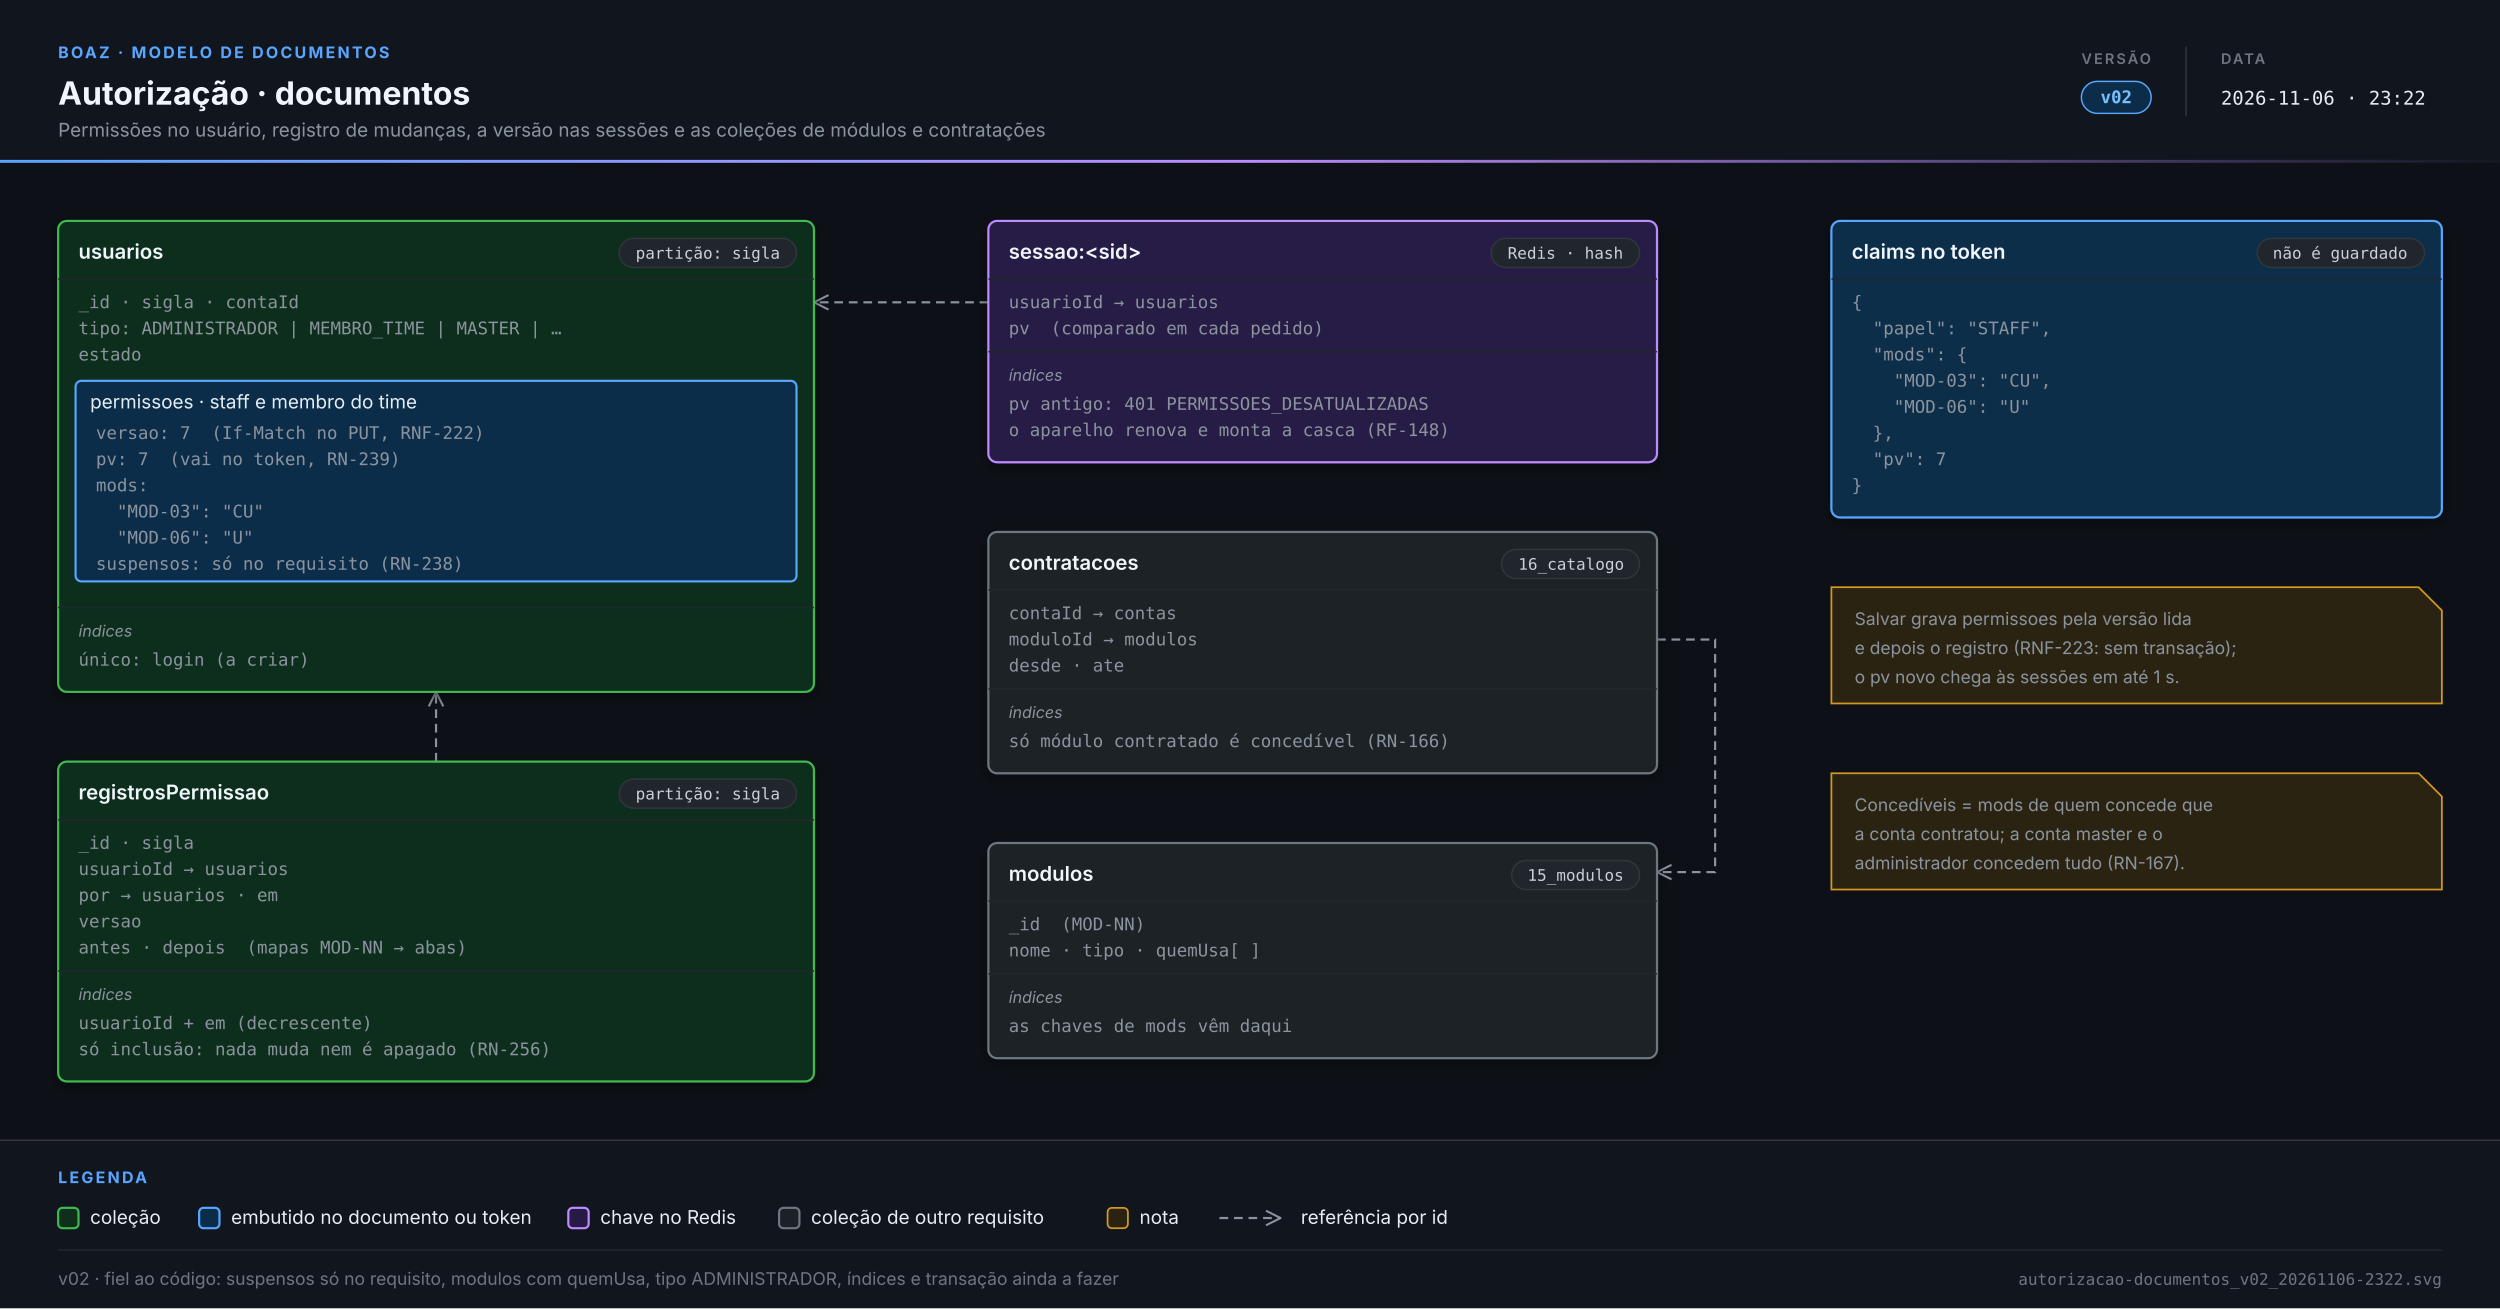
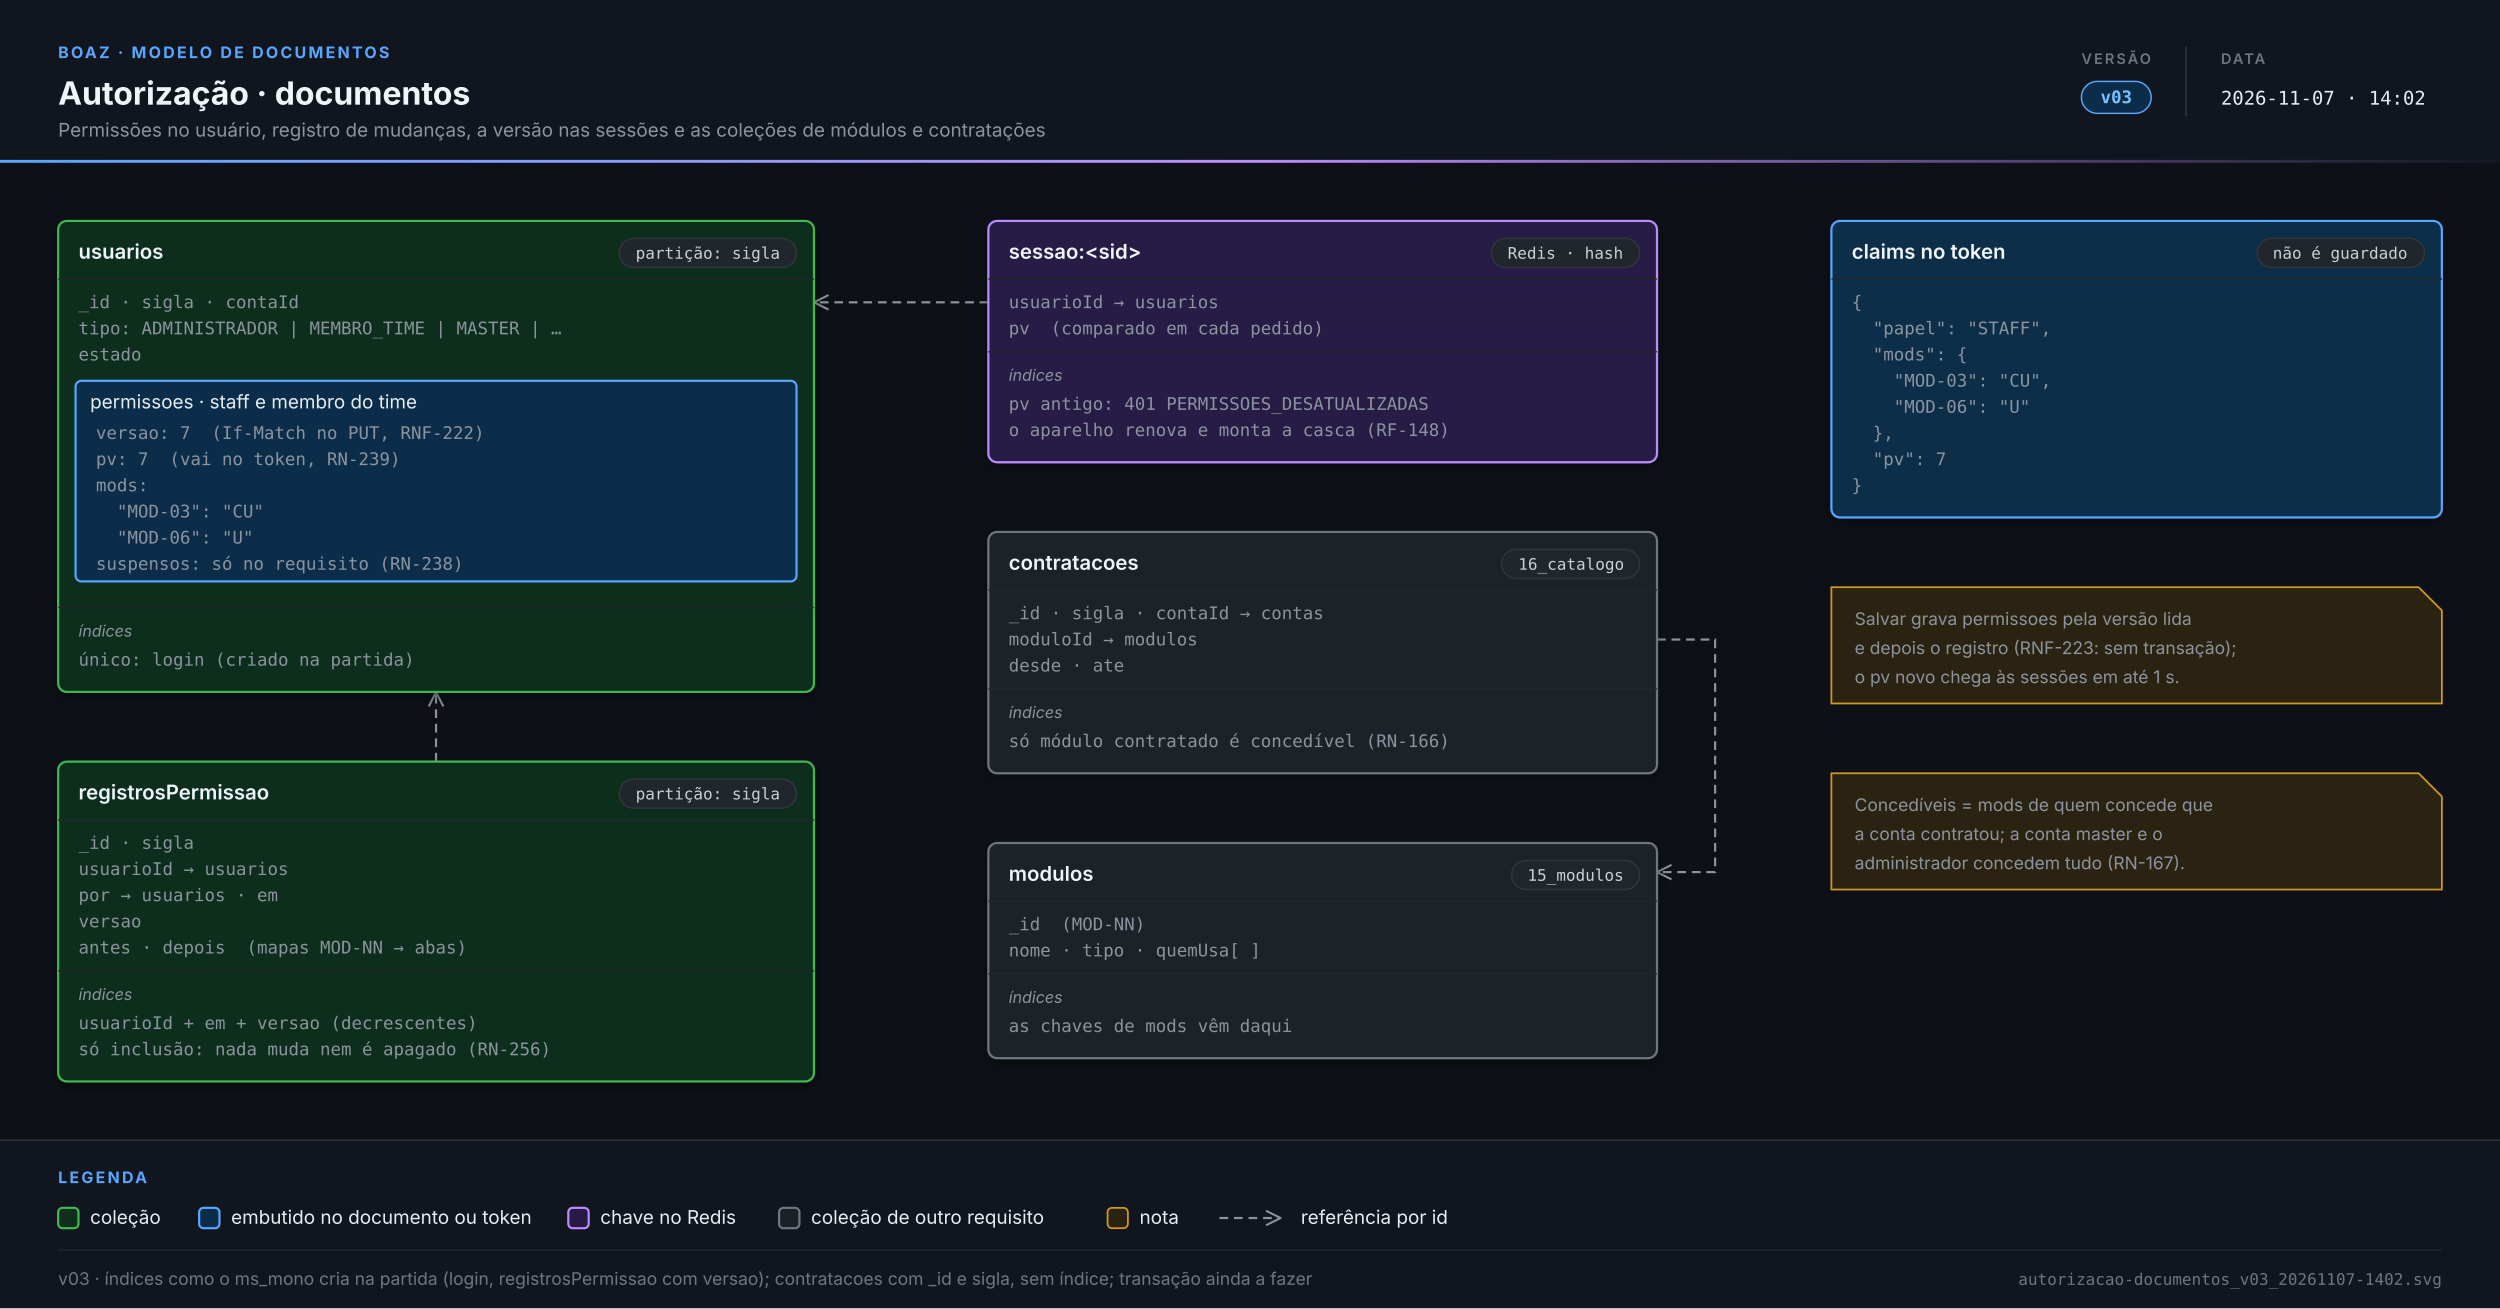
<svg xmlns="http://www.w3.org/2000/svg" viewBox="0 0 1720 900" width="1720" height="900">
  <style>
    /* ── base ─────────────────────────────────────────── */
    .bg            { fill: #0d1117; }
    :root          { background: #0d1117; } /* aberto sozinho no navegador, o fundo escuro cobre a janela toda */
    text           { font-family: Inter, "Segoe UI", Roboto, "Helvetica Neue", Helvetica, Arial, sans-serif; font-size: 13px; fill: #e6edf3; }
    .title         { font-size: 22px; font-weight: 700; fill: #f0f6fc; }
    .subtitle      { font-size: 13px; fill: #8b949e; }
    .section       { font-size: 12px; font-weight: 700; letter-spacing: 0.12em; fill: #58a6ff; }
    .label         { font-size: 13px; fill: #e6edf3; }
    .label-strong  { font-size: 14px; font-weight: 600; fill: #f0f6fc; }
    .label-underline { text-decoration: underline; }
    .muted         { font-size: 12px; fill: #8b949e; }
    .mono          { font-family: "JetBrains Mono", "SF Mono", Menlo, Consolas, monospace; font-size: 12px; fill: #8b949e; }
    .divider       { stroke: #21262d; stroke-width: 1; }
    .panel         { fill: #10151c; stroke: #21262d; stroke-width: 1; }

    /* ── nós: uma cor por papel, no máximo 4 por diagrama ── */
    .node          { fill: #161b22; stroke: #30363d; stroke-width: 1.5; }
    .node-face     { fill: #21262d; stroke: #30363d; stroke-width: 1.5; stroke-linejoin: round; }
    .node-blue     { fill: #0c2d4a; stroke: #58a6ff; stroke-width: 1.5; }
    .node-green    { fill: #0f2e1b; stroke: #3fb950; stroke-width: 1.5; }
    .node-purple   { fill: #271a45; stroke: #bc8cff; stroke-width: 1.5; }
    .node-orange   { fill: #3a2410; stroke: #f0883e; stroke-width: 1.5; }
    .node-red      { fill: #3b1219; stroke: #f85149; stroke-width: 1.5; }
    .node-external { fill: #1c2128; stroke: #6e7681; stroke-width: 1.5; }

    /* ── fronteiras (conta, região, rede, módulo) ─────── */
    .boundary       { fill: #161b22; fill-opacity: 0.35; stroke: #484f58; stroke-width: 1.2; stroke-dasharray: 6 4; }
    .boundary-label { font-size: 11px; font-weight: 600; letter-spacing: 0.08em; fill: #8b949e; }

    /* ── arestas e comunicação ─────────────────────────── */
    .edge          { fill: none; stroke: #8b949e; stroke-width: 1.5; }
    .edge-accent   { fill: none; stroke: #58a6ff; stroke-width: 1.8; }
    .edge-async    { stroke-dasharray: 6 4; }
    .edge-data     { stroke-dasharray: 1 5; stroke-linecap: round; stroke-width: 2.2; }
    .edge-label-bg { fill: #0d1117; }
    .arrow-head    { fill: #8b949e; }
    .arrow-accent  { fill: #58a6ff; }
    .lifeline      { stroke: #30363d; stroke-width: 1.2; stroke-dasharray: 4 4; }
    .chip          { fill: #21262d; stroke: #30363d; stroke-width: 1; }
    .chip-text     { font-family: "JetBrains Mono", "SF Mono", Menlo, Consolas, monospace; font-size: 11px; fill: #c9d1d9; }

    /* ── ícones neutros (#ic-*, #uml-*) ───────────────── */
    .ico           { fill: none; stroke: #c9d1d9; stroke-width: 1.5; stroke-linecap: round; stroke-linejoin: round; }
    .ico-fill      { fill: #c9d1d9; }
    .ico-solid     { fill: #161b22; stroke: #c9d1d9; stroke-width: 1.5; stroke-linejoin: round; }

    /* ── notação UML ───────────────────────────────────── */
    .ink           { fill: #e6edf3; }
    .ink-ring      { fill: none; stroke: #e6edf3; stroke-width: 1.5; }
    .node-note     { fill: #2b2311; stroke: #d29922; stroke-width: 1.2; }
    .uml-keyword   { font-size: 11px; font-style: italic; fill: #8b949e; }
    .activation    { fill: #21262d; stroke: #8b949e; stroke-width: 1.2; }
    .frame-tag     { fill: #21262d; stroke: #484f58; stroke-width: 1.2; }
    .frame-op      { font-size: 11px; font-weight: 700; fill: #c9d1d9; }
    .arrow-open    { fill: none; stroke: #8b949e; stroke-width: 1.4; stroke-linejoin: round; }
    .arrow-hollow  { fill: #0d1117; stroke: #8b949e; stroke-width: 1.2; stroke-linejoin: round; }

    /* ── marca d'água: topo e rodapé (seção 7) ────────── */
    .wm-band       { fill: #11161e; }
    .wm-accent     { fill: url(#marca-acento); }
    .wm-sep        { stroke: #30363d; stroke-width: 1; }
    .wm-frame      { fill: none; stroke: #30363d; stroke-width: 1; }
    .wm-eyebrow    { font-size: 11px; font-weight: 700; letter-spacing: 0.14em; fill: #58a6ff; }
    .wm-meta-label { font-size: 10px; font-weight: 600; letter-spacing: 0.14em; fill: #6e7681; }
    .wm-meta-value { font-family: "JetBrains Mono", "SF Mono", Menlo, Consolas, monospace; font-size: 13px; fill: #e6edf3; }
    .wm-badge      { fill: #0c2d4a; stroke: #58a6ff; stroke-width: 1; }
    .wm-badge-text { font-family: "JetBrains Mono", "SF Mono", Menlo, Consolas, monospace; font-size: 12px; font-weight: 700; fill: #79c0ff; }
    .wm-file       { font-family: "JetBrains Mono", "SF Mono", Menlo, Consolas, monospace; font-size: 11px; fill: #6e7681; }
    .footer        { font-size: 12px; fill: #6e7681; }
  </style>
  <defs>
    <marker id="seta" viewBox="0 0 10 10" refX="9" refY="5" markerWidth="7" markerHeight="7" orient="auto-start-reverse">
      <path d="M0,0 L10,5 L0,10 z" class="arrow-head" />
    </marker>
    <marker id="seta-destaque" viewBox="0 0 10 10" refX="9" refY="5" markerWidth="7" markerHeight="7" orient="auto-start-reverse">
      <path d="M0,0 L10,5 L0,10 z" class="arrow-accent" />
    </marker>
    <marker id="seta-aberta" viewBox="-1 -1 12 12" refX="10" refY="5" markerWidth="8" markerHeight="8" orient="auto-start-reverse">
      <path d="M0,0 L10,5 L0,10" class="arrow-open" />
    </marker>
    <marker id="heranca" viewBox="-1 -1 14 14" refX="12" refY="6" markerWidth="10" markerHeight="10" orient="auto-start-reverse">
      <path d="M0,0 L12,6 L0,12 z" class="arrow-hollow" />
    </marker>
    <marker id="extensao" viewBox="-1 -1 14 14" refX="12" refY="6" markerWidth="10" markerHeight="10" orient="auto-start-reverse">
      <path d="M0,0 L12,6 L0,12 z" class="arrow-head" />
    </marker>
    <marker id="composicao" viewBox="-1 -1 16 10" refX="14" refY="4" markerWidth="16" markerHeight="11" orient="auto-start-reverse">
      <path d="M0,4 L7,0 L14,4 L7,8 z" class="arrow-head" />
    </marker>
    <marker id="agregacao" viewBox="-1 -1 16 10" refX="14" refY="4" markerWidth="16" markerHeight="11" orient="auto-start-reverse">
      <path d="M0,4 L7,0 L14,4 L7,8 z" class="arrow-hollow" />
    </marker>
    <marker id="er-um" viewBox="0 0 16 12" refX="16" refY="6" markerWidth="16" markerHeight="12" markerUnits="userSpaceOnUse" orient="auto-start-reverse">
      <path d="M6,0 V12 M10,0 V12" class="arrow-open" />
    </marker>
    <marker id="er-muitos" viewBox="0 0 16 12" refX="16" refY="6" markerWidth="16" markerHeight="12" markerUnits="userSpaceOnUse" orient="auto-start-reverse">
      <path d="M4,0 V12 M6,6 L16,0 M6,6 L16,12" class="arrow-open" />
    </marker>
    <filter id="sombra" x="-10%" y="-10%" width="120%" height="140%">
      <feDropShadow dx="0" dy="3" stdDeviation="4" flood-color="#000000" flood-opacity="0.45" />
    </filter>
    <linearGradient id="marca-acento" x1="0" y1="0" x2="1" y2="0">
      <stop offset="0" stop-color="#58a6ff" />
      <stop offset="0.5" stop-color="#bc8cff" />
      <stop offset="1" stop-color="#bc8cff" stop-opacity="0" />
    </linearGradient>
  </defs>
  <rect class="bg" x="0" y="0" width="1720" height="900" />
  <g id="marca-topo">
    <rect class="wm-band" x="0" y="0" width="1720" height="112" />
    <rect class="wm-accent" x="0" y="110" width="1720" height="2" />
    <text class="wm-eyebrow" x="40" y="40">BOAZ · MODELO DE DOCUMENTOS</text>
    <text class="title" x="40" y="72">Autorização · documentos</text>
    <text class="subtitle" x="40" y="94">Permissões no usuário, registro de mudanças, a versão nas sessões e as coleções de módulos e contratações</text>
    <text class="wm-meta-label" x="1432" y="44">VERSÃO</text>
    <rect class="wm-badge" x="1432" y="56" width="48" height="22" rx="11" />
-     <text class="wm-badge-text" x="1456" y="71" text-anchor="middle">v02</text>
+     <text class="wm-badge-text" x="1456" y="71" text-anchor="middle">v03</text>
    <line class="wm-sep" x1="1504" y1="32" x2="1504" y2="80" />
    <text class="wm-meta-label" x="1528" y="44">DATA</text>
-     <text class="wm-meta-value" x="1528" y="72">2026-11-06 · 23:22</text>
+     <text class="wm-meta-value" x="1528" y="72">2026-11-07 · 14:02</text>
  </g>
  <g id="desenho" transform="translate(0,152)">
    <path class="edge edge-async" d="M300,372 L300,324" marker-end="url(#seta-aberta)" />
    <path class="edge edge-async" d="M680,56 L560,56" marker-end="url(#seta-aberta)" />
    <path class="edge edge-async" d="M1140,288 L1180,288 L1180,448 L1140,448" marker-end="url(#seta-aberta)" />
    <g id="c-usuarios" filter="url(#sombra)">
      <rect class="node-green" x="40" y="0" width="520" height="324" rx="6" />
    </g>
    <text class="label-strong" x="54" y="26">usuarios</text>
    <rect class="chip" x="426" y="12" width="122" height="20" rx="10" />
    <text class="chip-text" x="487" y="26" text-anchor="middle">partição: sigla</text>
    <line class="divider" x1="40" y1="40" x2="560" y2="40" />
    <text class="mono" x="54" y="60" xml:space="preserve">_id · sigla · contaId</text>
    <text class="mono" x="54" y="78" xml:space="preserve">tipo: ADMINISTRADOR | MEMBRO_TIME | MASTER | …</text>
    <text class="mono" x="54" y="96" xml:space="preserve">estado</text>
    <rect class="node-blue" x="52" y="110" width="496" height="138" rx="4" />
    <text class="label" x="62" y="129">permissoes  · staff e membro do time</text>
    <text class="mono" x="66" y="150" xml:space="preserve">versao: 7  (If-Match no PUT, RNF-222)</text>
    <text class="mono" x="66" y="168" xml:space="preserve">pv: 7  (vai no token, RN-239)</text>
    <text class="mono" x="66" y="186" xml:space="preserve">mods:</text>
    <text class="mono" x="66" y="204" xml:space="preserve">  "MOD-03": "CU"</text>
    <text class="mono" x="66" y="222" xml:space="preserve">  "MOD-06": "U"</text>
    <text class="mono" x="66" y="240" xml:space="preserve">suspensos: só no requisito (RN-238)</text>
    <line class="divider" x1="40" y1="266" x2="560" y2="266" />
    <text class="uml-keyword" x="54" y="286">índices</text>
-     <text class="mono" x="54" y="306">único: login (a criar)</text>
+     <text class="mono" x="54" y="306">único: login (criado na partida)</text>
    <g id="c-registros" filter="url(#sombra)">
      <rect class="node-green" x="40" y="372" width="520" height="220" rx="6" />
    </g>
    <text class="label-strong" x="54" y="398">registrosPermissao</text>
    <rect class="chip" x="426" y="384" width="122" height="20" rx="10" />
    <text class="chip-text" x="487" y="398" text-anchor="middle">partição: sigla</text>
    <line class="divider" x1="40" y1="412" x2="560" y2="412" />
    <text class="mono" x="54" y="432" xml:space="preserve">_id · sigla</text>
    <text class="mono" x="54" y="450" xml:space="preserve">usuarioId → usuarios</text>
    <text class="mono" x="54" y="468" xml:space="preserve">por → usuarios · em</text>
    <text class="mono" x="54" y="486" xml:space="preserve">versao</text>
    <text class="mono" x="54" y="504" xml:space="preserve">antes · depois  (mapas MOD-NN → abas)</text>
    <line class="divider" x1="40" y1="516" x2="560" y2="516" />
    <text class="uml-keyword" x="54" y="536">índices</text>
-     <text class="mono" x="54" y="556">usuarioId + em (decrescente)</text>
+     <text class="mono" x="54" y="556">usuarioId + em + versao (decrescentes)</text>
    <text class="mono" x="54" y="574">só inclusão: nada muda nem é apagado (RN-256)</text>
    <g id="c-sessao" filter="url(#sombra)">
      <rect class="node-purple" x="680" y="0" width="460" height="166" rx="6" />
    </g>
    <text class="label-strong" x="694" y="26">sessao:&lt;sid&gt;</text>
    <rect class="chip" x="1026" y="12" width="102" height="20" rx="10" />
    <text class="chip-text" x="1077" y="26" text-anchor="middle">Redis · hash</text>
    <line class="divider" x1="680" y1="40" x2="1140" y2="40" />
    <text class="mono" x="694" y="60" xml:space="preserve">usuarioId → usuarios</text>
    <text class="mono" x="694" y="78" xml:space="preserve">pv  (comparado em cada pedido)</text>
    <line class="divider" x1="680" y1="90" x2="1140" y2="90" />
    <text class="uml-keyword" x="694" y="110">índices</text>
    <text class="mono" x="694" y="130">pv antigo: 401 PERMISSOES_DESATUALIZADAS</text>
    <text class="mono" x="694" y="148">o aparelho renova e monta a casca (RF-148)</text>
    <g id="c-contratacoes" filter="url(#sombra)">
      <rect class="node-external" x="680" y="214" width="460" height="166" rx="6" />
    </g>
    <text class="label-strong" x="694" y="240">contratacoes</text>
    <rect class="chip" x="1033" y="226" width="95" height="20" rx="10" />
    <text class="chip-text" x="1081" y="240" text-anchor="middle">16_catalogo</text>
    <line class="divider" x1="680" y1="254" x2="1140" y2="254" />
-     <text class="mono" x="694" y="274" xml:space="preserve">contaId → contas</text>
+     <text class="mono" x="694" y="274" xml:space="preserve">_id · sigla · contaId → contas</text>
    <text class="mono" x="694" y="292" xml:space="preserve">moduloId → modulos</text>
    <text class="mono" x="694" y="310" xml:space="preserve">desde · ate</text>
    <line class="divider" x1="680" y1="322" x2="1140" y2="322" />
    <text class="uml-keyword" x="694" y="342">índices</text>
    <text class="mono" x="694" y="362">só módulo contratado é concedível (RN-166)</text>
    <g id="c-modulos" filter="url(#sombra)">
      <rect class="node-external" x="680" y="428" width="460" height="148" rx="6" />
    </g>
    <text class="label-strong" x="694" y="454">modulos</text>
    <rect class="chip" x="1040" y="440" width="88" height="20" rx="10" />
    <text class="chip-text" x="1084" y="454" text-anchor="middle">15_modulos</text>
    <line class="divider" x1="680" y1="468" x2="1140" y2="468" />
    <text class="mono" x="694" y="488" xml:space="preserve">_id  (MOD-NN)</text>
    <text class="mono" x="694" y="506" xml:space="preserve">nome · tipo · quemUsa[ ]</text>
    <line class="divider" x1="680" y1="518" x2="1140" y2="518" />
    <text class="uml-keyword" x="694" y="538">índices</text>
    <text class="mono" x="694" y="558">as chaves de mods vêm daqui</text>
    <g id="c-token" filter="url(#sombra)">
      <rect class="node-blue" x="1260" y="0" width="420" height="204" rx="6" />
    </g>
    <text class="label-strong" x="1274" y="26">claims no token</text>
    <rect class="chip" x="1553" y="12" width="115" height="20" rx="10" />
    <text class="chip-text" x="1610" y="26" text-anchor="middle">não é guardado</text>
    <line class="divider" x1="1260" y1="40" x2="1680" y2="40" />
    <text class="mono" x="1274" y="60" xml:space="preserve">{</text>
    <text class="mono" x="1274" y="78" xml:space="preserve">  "papel": "STAFF",</text>
    <text class="mono" x="1274" y="96" xml:space="preserve">  "mods": {</text>
    <text class="mono" x="1274" y="114" xml:space="preserve">    "MOD-03": "CU",</text>
    <text class="mono" x="1274" y="132" xml:space="preserve">    "MOD-06": "U"</text>
    <text class="mono" x="1274" y="150" xml:space="preserve">  },</text>
    <text class="mono" x="1274" y="168" xml:space="preserve">  "pv": 7</text>
    <text class="mono" x="1274" y="186" xml:space="preserve">}</text>
    <g>
      <path class="node-note" d="M1260,252 H1664 L1680,268 V332 H1260 Z" />
      <text class="muted" x="1276" y="278">Salvar grava permissoes pela versão lida</text>
      <text class="muted" x="1276" y="298">e depois o registro (RNF-223: sem transação);</text>
      <text class="muted" x="1276" y="318">o pv novo chega às sessões em até 1 s.</text>
    </g>
    <g>
      <path class="node-note" d="M1260,380 H1664 L1680,396 V460 H1260 Z" />
      <text class="muted" x="1276" y="406">Concedíveis = mods de quem concede que</text>
      <text class="muted" x="1276" y="426">a conta contratou; a conta master e o</text>
      <text class="muted" x="1276" y="446">administrador concedem tudo (RN-167).</text>
    </g>
  </g>
  <g id="marca-rodape" transform="translate(0,784)">
    <rect class="wm-band" x="0" y="0" width="1720" height="116" />
    <line class="wm-sep" x1="0" y1="0.5" x2="1720" y2="0.5" />
    <text class="wm-eyebrow" x="40" y="30">LEGENDA</text>
    <rect class="node-green" x="40" y="47" width="14" height="14" rx="3" />
    <text class="label" x="62" y="58">coleção</text>
    <rect class="node-blue" x="137" y="47" width="14" height="14" rx="3" />
    <text class="label" x="159" y="58">embutido no documento ou token</text>
    <rect class="node-purple" x="391" y="47" width="14" height="14" rx="3" />
    <text class="label" x="413" y="58">chave no Redis</text>
    <rect class="node-external" x="536" y="47" width="14" height="14" rx="3" />
    <text class="label" x="558" y="58">coleção de outro requisito</text>
    <rect class="node-note" x="762" y="47" width="14" height="14" rx="3" />
    <text class="label" x="784" y="58">nota</text>
    <line class="edge edge-async" x1="839" y1="54" x2="881" y2="54" marker-end="url(#seta-aberta)" />
    <text class="label" x="895" y="58">referência por id</text>
    <line class="divider" x1="40" y1="76" x2="1680" y2="76" />
-     <text class="footer" x="40" y="100">v02 · fiel ao código: suspensos só no requisito, modulos com quemUsa, tipo ADMINISTRADOR, índices e transação ainda a fazer</text>
-     <text class="wm-file" x="1680" y="100" text-anchor="end">autorizacao-documentos_v02_20261106-2322.svg</text>
+     <text class="footer" x="40" y="100">v03 · índices como o ms_mono cria na partida (login, registrosPermissao com versao); contratacoes com _id e sigla, sem índice; transação ainda a fazer</text>
+     <text class="wm-file" x="1680" y="100" text-anchor="end">autorizacao-documentos_v03_20261107-1402.svg</text>
  </g>
</svg>
